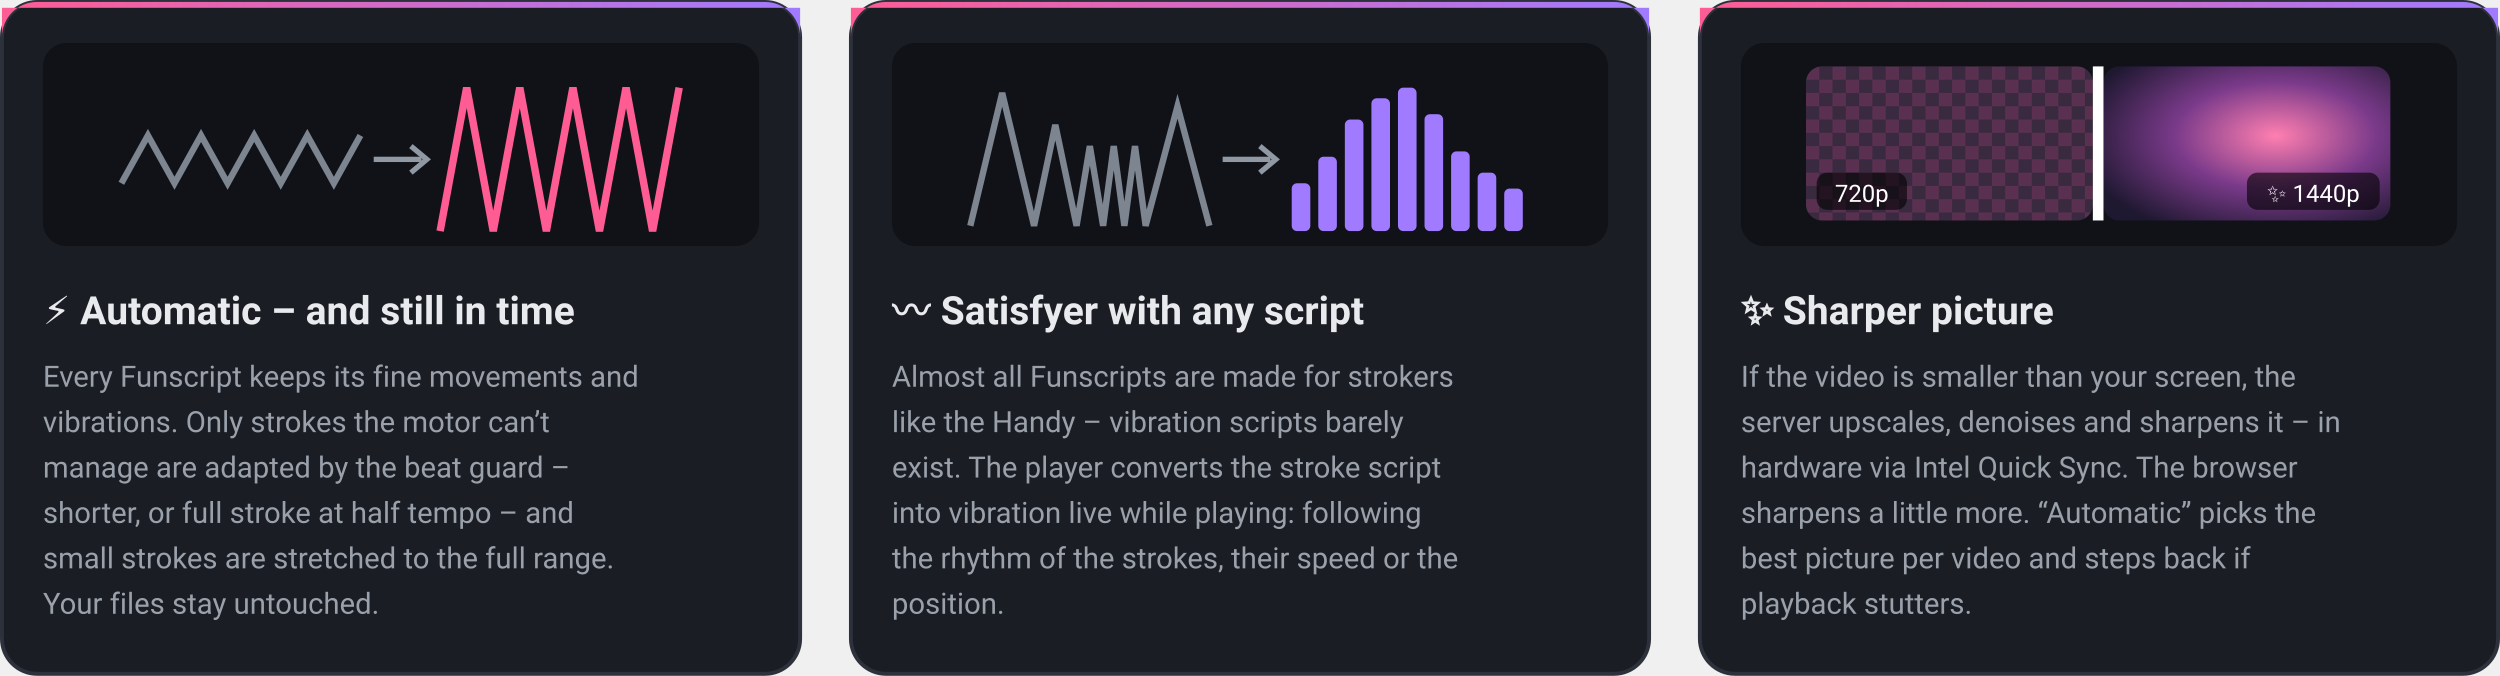
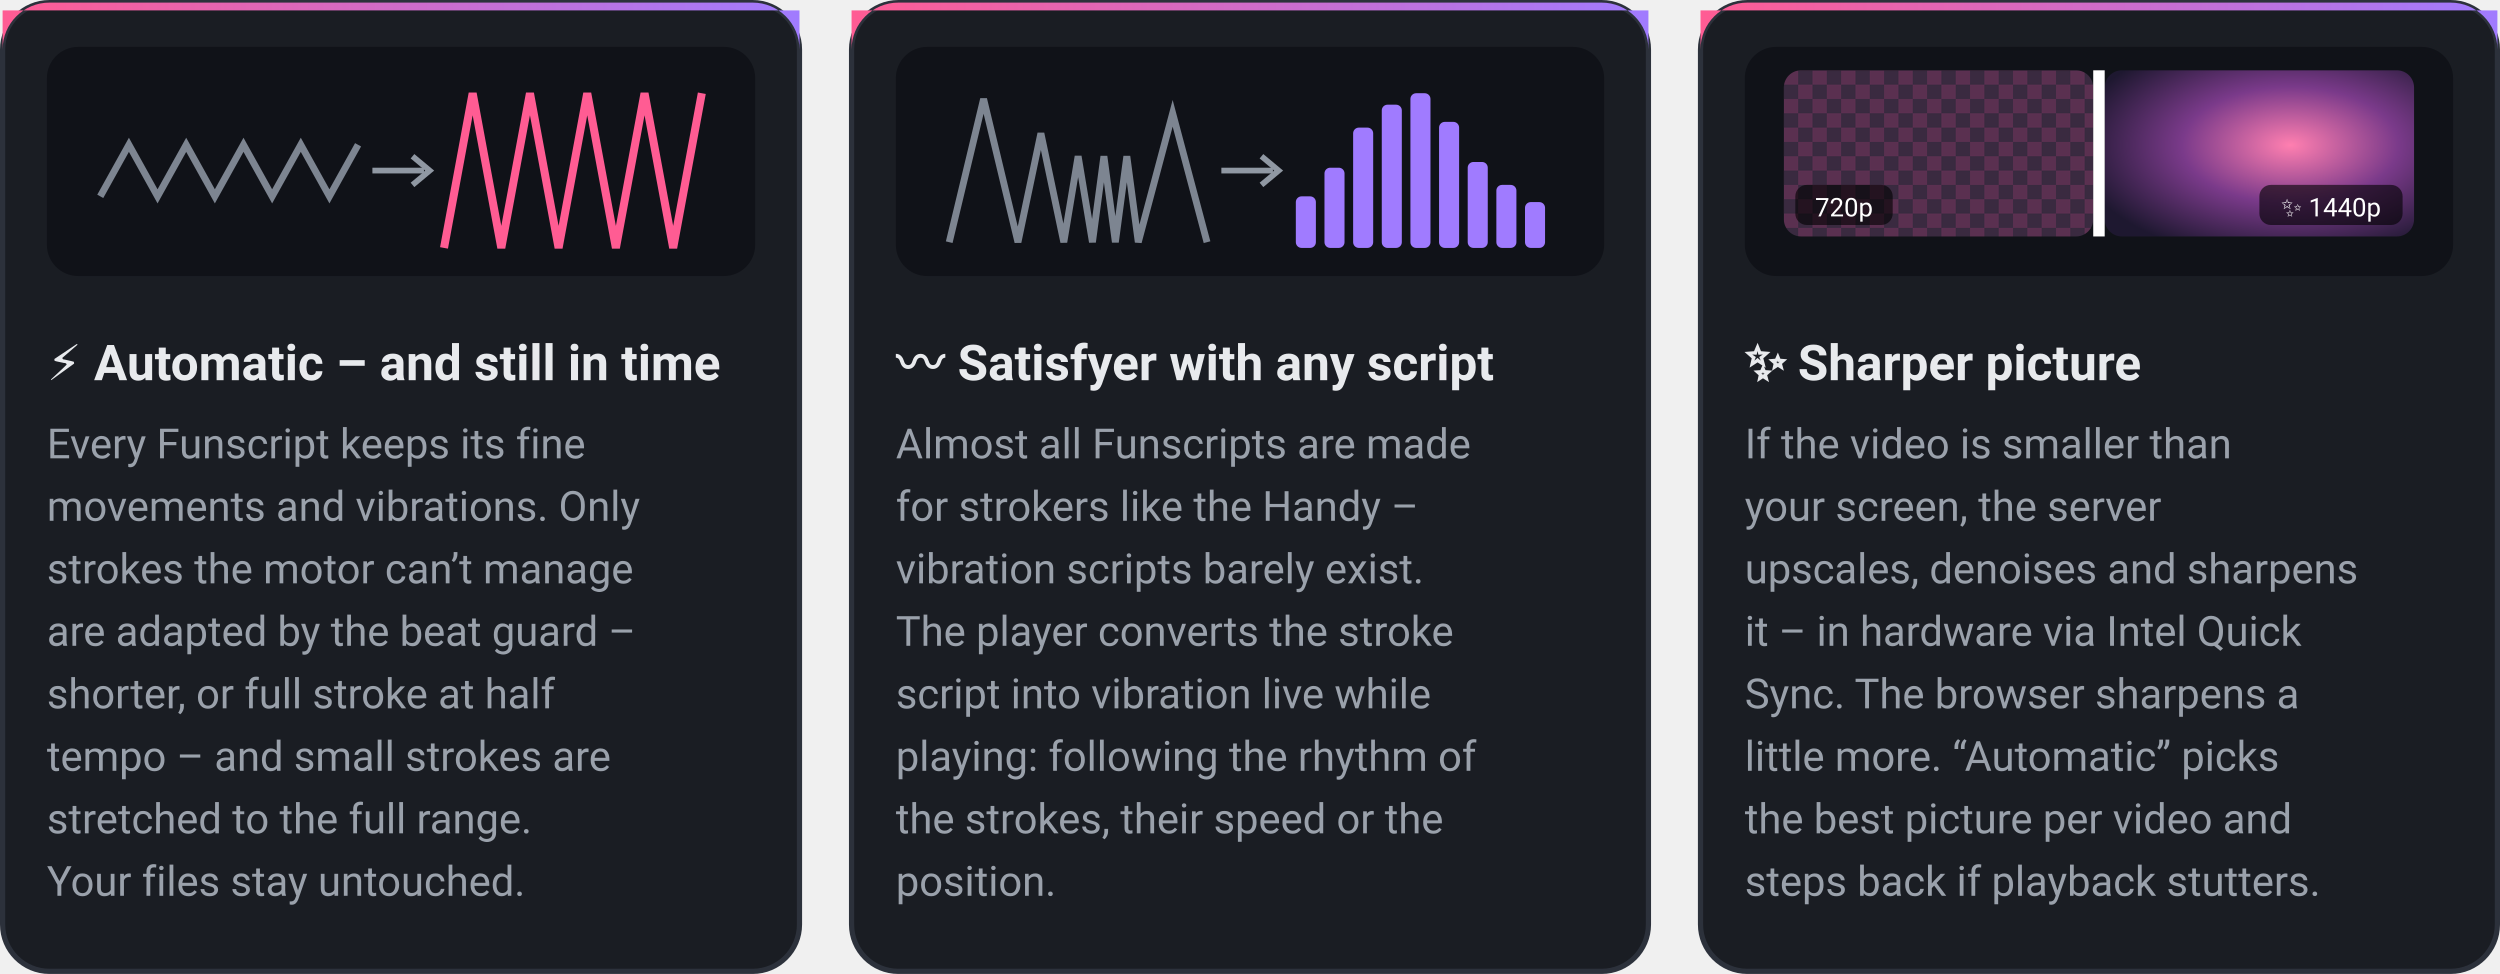
- <svg xmlns="http://www.w3.org/2000/svg" viewBox="0 0 1280 346" width="1280" height="346" role="img" aria-label="Highlights: script automation, Satisfyer with any script, upscaling" font-family="Segoe UI, -apple-system, BlinkMacSystemFont, Roboto, Helvetica, Arial, sans-serif">
+ <svg xmlns="http://www.w3.org/2000/svg" viewBox="0 0 960 374" width="960" height="374" role="img" aria-label="Highlights: script automation, Satisfyer with any script, upscaling" font-family="Segoe UI, -apple-system, BlinkMacSystemFont, Roboto, Helvetica, Arial, sans-serif">
  <defs>
    <linearGradient id="grad" x1="0" x2="1">
      <stop offset="0" stop-color="#ff5c93" />
      <stop offset="1" stop-color="#a07bff" />
    </linearGradient>
  </defs>
  <g transform="translate(0 0)">
-     <rect x="1" y="1" width="408.667" height="344" rx="18" fill="#1a1d23" stroke="#2c313b" stroke-width="2" />
-     <path d="M19 1 H391.667 A18 18 0 0 1 409.667 19 V4 H1 V19 A18 18 0 0 1 19 1 Z" fill="url(#grad)" />
-     <rect x="22" y="22" width="366.667" height="104" rx="12" fill="#101218" />
-     <g transform="translate(55.33333 34) scale(1.36)">
+     <rect x="1" y="1" width="306" height="372" rx="18" fill="#1a1d23" stroke="#2c313b" stroke-width="2" />
+     <path d="M19 1 H289 A18 18 0 0 1 307 19 V4 H1 V19 A18 18 0 0 1 19 1 Z" fill="url(#grad)" />
+     <rect x="18" y="18" width="272" height="88" rx="12" fill="#101218" />
+     <g transform="translate(33 27) scale(1.1)">
      <path d="M5 44 L15 26 L25 44 L35 26 L45 44 L55 26 L65 44 L75 26 L85 44 L95 26" fill="none" stroke="#7d8591" stroke-width="2.4" />
      <path d="M100 35 H118" stroke="#9098a3" stroke-width="2" />
      <path d="M114 30 L120 35 L114 40" fill="none" stroke="#9098a3" stroke-width="2" />
      <path d="M125 62 L135 8 L145 62 L155 8 L165 62 L175 8 L185 62 L195 8 L205 62 L215 8" fill="none" stroke="#ff5c93" stroke-width="2.8" />
    </g>
-     <text x="22" y="166" font-size="20" font-weight="700" fill="#e8eaed">⚡ Automatic – and still in time</text>
-     <text x="22" y="198" font-size="15" fill="#9aa1ab" font-weight="400" text-anchor="start">
-       <tspan x="22" dy="0">Every Funscript keeps its fine movements and</tspan>
-       <tspan x="22" dy="23.25">vibrations. Only strokes the motor can’t</tspan>
-       <tspan x="22" dy="23.25">manage are adapted by the beat guard –</tspan>
-       <tspan x="22" dy="23.25">shorter, or full stroke at half tempo – and</tspan>
-       <tspan x="22" dy="23.25">small strokes are stretched to the full range.</tspan>
-       <tspan x="22" dy="23.25">Your files stay untouched.</tspan>
+     <text x="18" y="146" font-size="19" font-weight="700" fill="#e8eaed">⚡ Automatic – and still in time</text>
+     <text x="18" y="176" font-size="16" fill="#9aa1ab" font-weight="400" text-anchor="start">
+       <tspan x="18" dy="0">Every Funscript keeps its fine</tspan>
+       <tspan x="18" dy="24">movements and vibrations. Only</tspan>
+       <tspan x="18" dy="24">strokes the motor can’t manage</tspan>
+       <tspan x="18" dy="24">are adapted by the beat guard –</tspan>
+       <tspan x="18" dy="24">shorter, or full stroke at half</tspan>
+       <tspan x="18" dy="24">tempo – and small strokes are</tspan>
+       <tspan x="18" dy="24">stretched to the full range.</tspan>
+       <tspan x="18" dy="24">Your files stay untouched.</tspan>
    </text>
  </g>
-   <g transform="translate(434.6667 0)">
-     <rect x="1" y="1" width="408.667" height="344" rx="18" fill="#1a1d23" stroke="#2c313b" stroke-width="2" />
-     <path d="M19 1 H391.667 A18 18 0 0 1 409.667 19 V4 H1 V19 A18 18 0 0 1 19 1 Z" fill="url(#grad)" />
-     <rect x="22" y="22" width="366.667" height="104" rx="12" fill="#101218" />
-     <g transform="translate(55.33333 34) scale(1.36)">
+   <g transform="translate(326 0)">
+     <rect x="1" y="1" width="306" height="372" rx="18" fill="#1a1d23" stroke="#2c313b" stroke-width="2" />
+     <path d="M19 1 H289 A18 18 0 0 1 307 19 V4 H1 V19 A18 18 0 0 1 19 1 Z" fill="url(#grad)" />
+     <rect x="18" y="18" width="272" height="88" rx="12" fill="#101218" />
+     <g transform="translate(33 27) scale(1.1)">
      <path d="M5 60 L17 10 L29 60 L37 22 L45 60 L50 30 L55 60 L59 30 L63 60 L67 30 L71 60 L83 15 L95 60" fill="none" stroke="#7d8591" stroke-width="2.4" />
      <path d="M100 35 H118" stroke="#9098a3" stroke-width="2" />
      <path d="M114 30 L120 35 L114 40" fill="none" stroke="#9098a3" stroke-width="2" />
      <g fill="#a07bff">
        <rect x="126" y="44" width="7" height="18" rx="2" />
        <rect x="136" y="34" width="7" height="28" rx="2" />
        <rect x="146" y="20" width="7" height="42" rx="2" />
        <rect x="156" y="12" width="7" height="50" rx="2" />
        <rect x="166" y="8" width="7" height="54" rx="2" />
        <rect x="176" y="18" width="7" height="44" rx="2" />
        <rect x="186" y="32" width="7" height="30" rx="2" />
        <rect x="196" y="40" width="7" height="22" rx="2" />
        <rect x="206" y="46" width="7" height="16" rx="2" />
      </g>
    </g>
-     <text x="22" y="166" font-size="20" font-weight="700" fill="#e8eaed">〰 Satisfyer with any script</text>
-     <text x="22" y="198" font-size="15" fill="#9aa1ab" font-weight="400" text-anchor="start">
-       <tspan x="22" dy="0">Almost all Funscripts are made for strokers</tspan>
-       <tspan x="22" dy="23.25">like the Handy – vibration scripts barely</tspan>
-       <tspan x="22" dy="23.25">exist. The player converts the stroke script</tspan>
-       <tspan x="22" dy="23.25">into vibration live while playing: following</tspan>
-       <tspan x="22" dy="23.25">the rhythm of the strokes, their speed or the</tspan>
-       <tspan x="22" dy="23.25">position.</tspan>
+     <text x="18" y="146" font-size="19" font-weight="700" fill="#e8eaed">〰 Satisfyer with any script</text>
+     <text x="18" y="176" font-size="16" fill="#9aa1ab" font-weight="400" text-anchor="start">
+       <tspan x="18" dy="0">Almost all Funscripts are made</tspan>
+       <tspan x="18" dy="24">for strokers like the Handy –</tspan>
+       <tspan x="18" dy="24">vibration scripts barely exist.</tspan>
+       <tspan x="18" dy="24">The player converts the stroke</tspan>
+       <tspan x="18" dy="24">script into vibration live while</tspan>
+       <tspan x="18" dy="24">playing: following the rhythm of</tspan>
+       <tspan x="18" dy="24">the strokes, their speed or the</tspan>
+       <tspan x="18" dy="24">position.</tspan>
    </text>
  </g>
-   <g transform="translate(869.3333 0)">
-     <rect x="1" y="1" width="408.667" height="344" rx="18" fill="#1a1d23" stroke="#2c313b" stroke-width="2" />
-     <path d="M19 1 H391.667 A18 18 0 0 1 409.667 19 V4 H1 V19 A18 18 0 0 1 19 1 Z" fill="url(#grad)" />
-     <rect x="22" y="22" width="366.667" height="104" rx="12" fill="#101218" />
-     <g transform="translate(55.33333 34) scale(1.36)">
+   <g transform="translate(652 0)">
+     <rect x="1" y="1" width="306" height="372" rx="18" fill="#1a1d23" stroke="#2c313b" stroke-width="2" />
+     <path d="M19 1 H289 A18 18 0 0 1 307 19 V4 H1 V19 A18 18 0 0 1 19 1 Z" fill="url(#grad)" />
+     <rect x="18" y="18" width="272" height="88" rx="12" fill="#101218" />
+     <g transform="translate(33 27) scale(1.1)">
      <defs>
        <pattern id="px" width="10" height="10" patternUnits="userSpaceOnUse">
          <rect width="10" height="10" fill="#3a2a40" />
          <rect width="5" height="5" fill="#5a3050" />
          <rect x="5" y="5" width="5" height="5" fill="#5a3050" />
        </pattern>
        <radialGradient id="sharp" cx="60%" cy="45%" r="70%">
          <stop offset="0" stop-color="#ff7fb0" />
          <stop offset=".5" stop-color="#7a3a8a" />
          <stop offset="1" stop-color="#1e1830" />
        </radialGradient>
      </defs>
      <rect x="0" y="0" width="108" height="58" rx="6" fill="url(#px)" />
      <rect x="112" y="0" width="108" height="58" rx="6" fill="url(#sharp)" />
      <rect x="108" y="0" width="4" height="58" fill="#fff" />
      <rect x="4" y="40" width="34" height="14" rx="4" fill="#000" opacity=".6" />
      <text x="21" y="51" text-anchor="middle" font-size="9" fill="#fff">720p</text>
      <rect x="166" y="40" width="50" height="14" rx="4" fill="#000" opacity=".6" />
      <text x="191" y="51" text-anchor="middle" font-size="9" fill="#fff">✨ 1440p</text>
    </g>
-     <text x="22" y="166" font-size="20" font-weight="700" fill="#e8eaed">✨ Sharper picture</text>
-     <text x="22" y="198" font-size="15" fill="#9aa1ab" font-weight="400" text-anchor="start">
-       <tspan x="22" dy="0">If the video is smaller than your screen, the</tspan>
-       <tspan x="22" dy="23.25">server upscales, denoises and sharpens it – in</tspan>
-       <tspan x="22" dy="23.25">hardware via Intel Quick Sync. The browser</tspan>
-       <tspan x="22" dy="23.25">sharpens a little more. “Automatic” picks the</tspan>
-       <tspan x="22" dy="23.25">best picture per video and steps back if</tspan>
-       <tspan x="22" dy="23.25">playback stutters.</tspan>
+     <text x="18" y="146" font-size="19" font-weight="700" fill="#e8eaed">✨ Sharper picture</text>
+     <text x="18" y="176" font-size="16" fill="#9aa1ab" font-weight="400" text-anchor="start">
+       <tspan x="18" dy="0">If the video is smaller than</tspan>
+       <tspan x="18" dy="24">your screen, the server</tspan>
+       <tspan x="18" dy="24">upscales, denoises and sharpens</tspan>
+       <tspan x="18" dy="24">it – in hardware via Intel Quick</tspan>
+       <tspan x="18" dy="24">Sync. The browser sharpens a</tspan>
+       <tspan x="18" dy="24">little more. “Automatic” picks</tspan>
+       <tspan x="18" dy="24">the best picture per video and</tspan>
+       <tspan x="18" dy="24">steps back if playback stutters.</tspan>
    </text>
  </g>
</svg>
